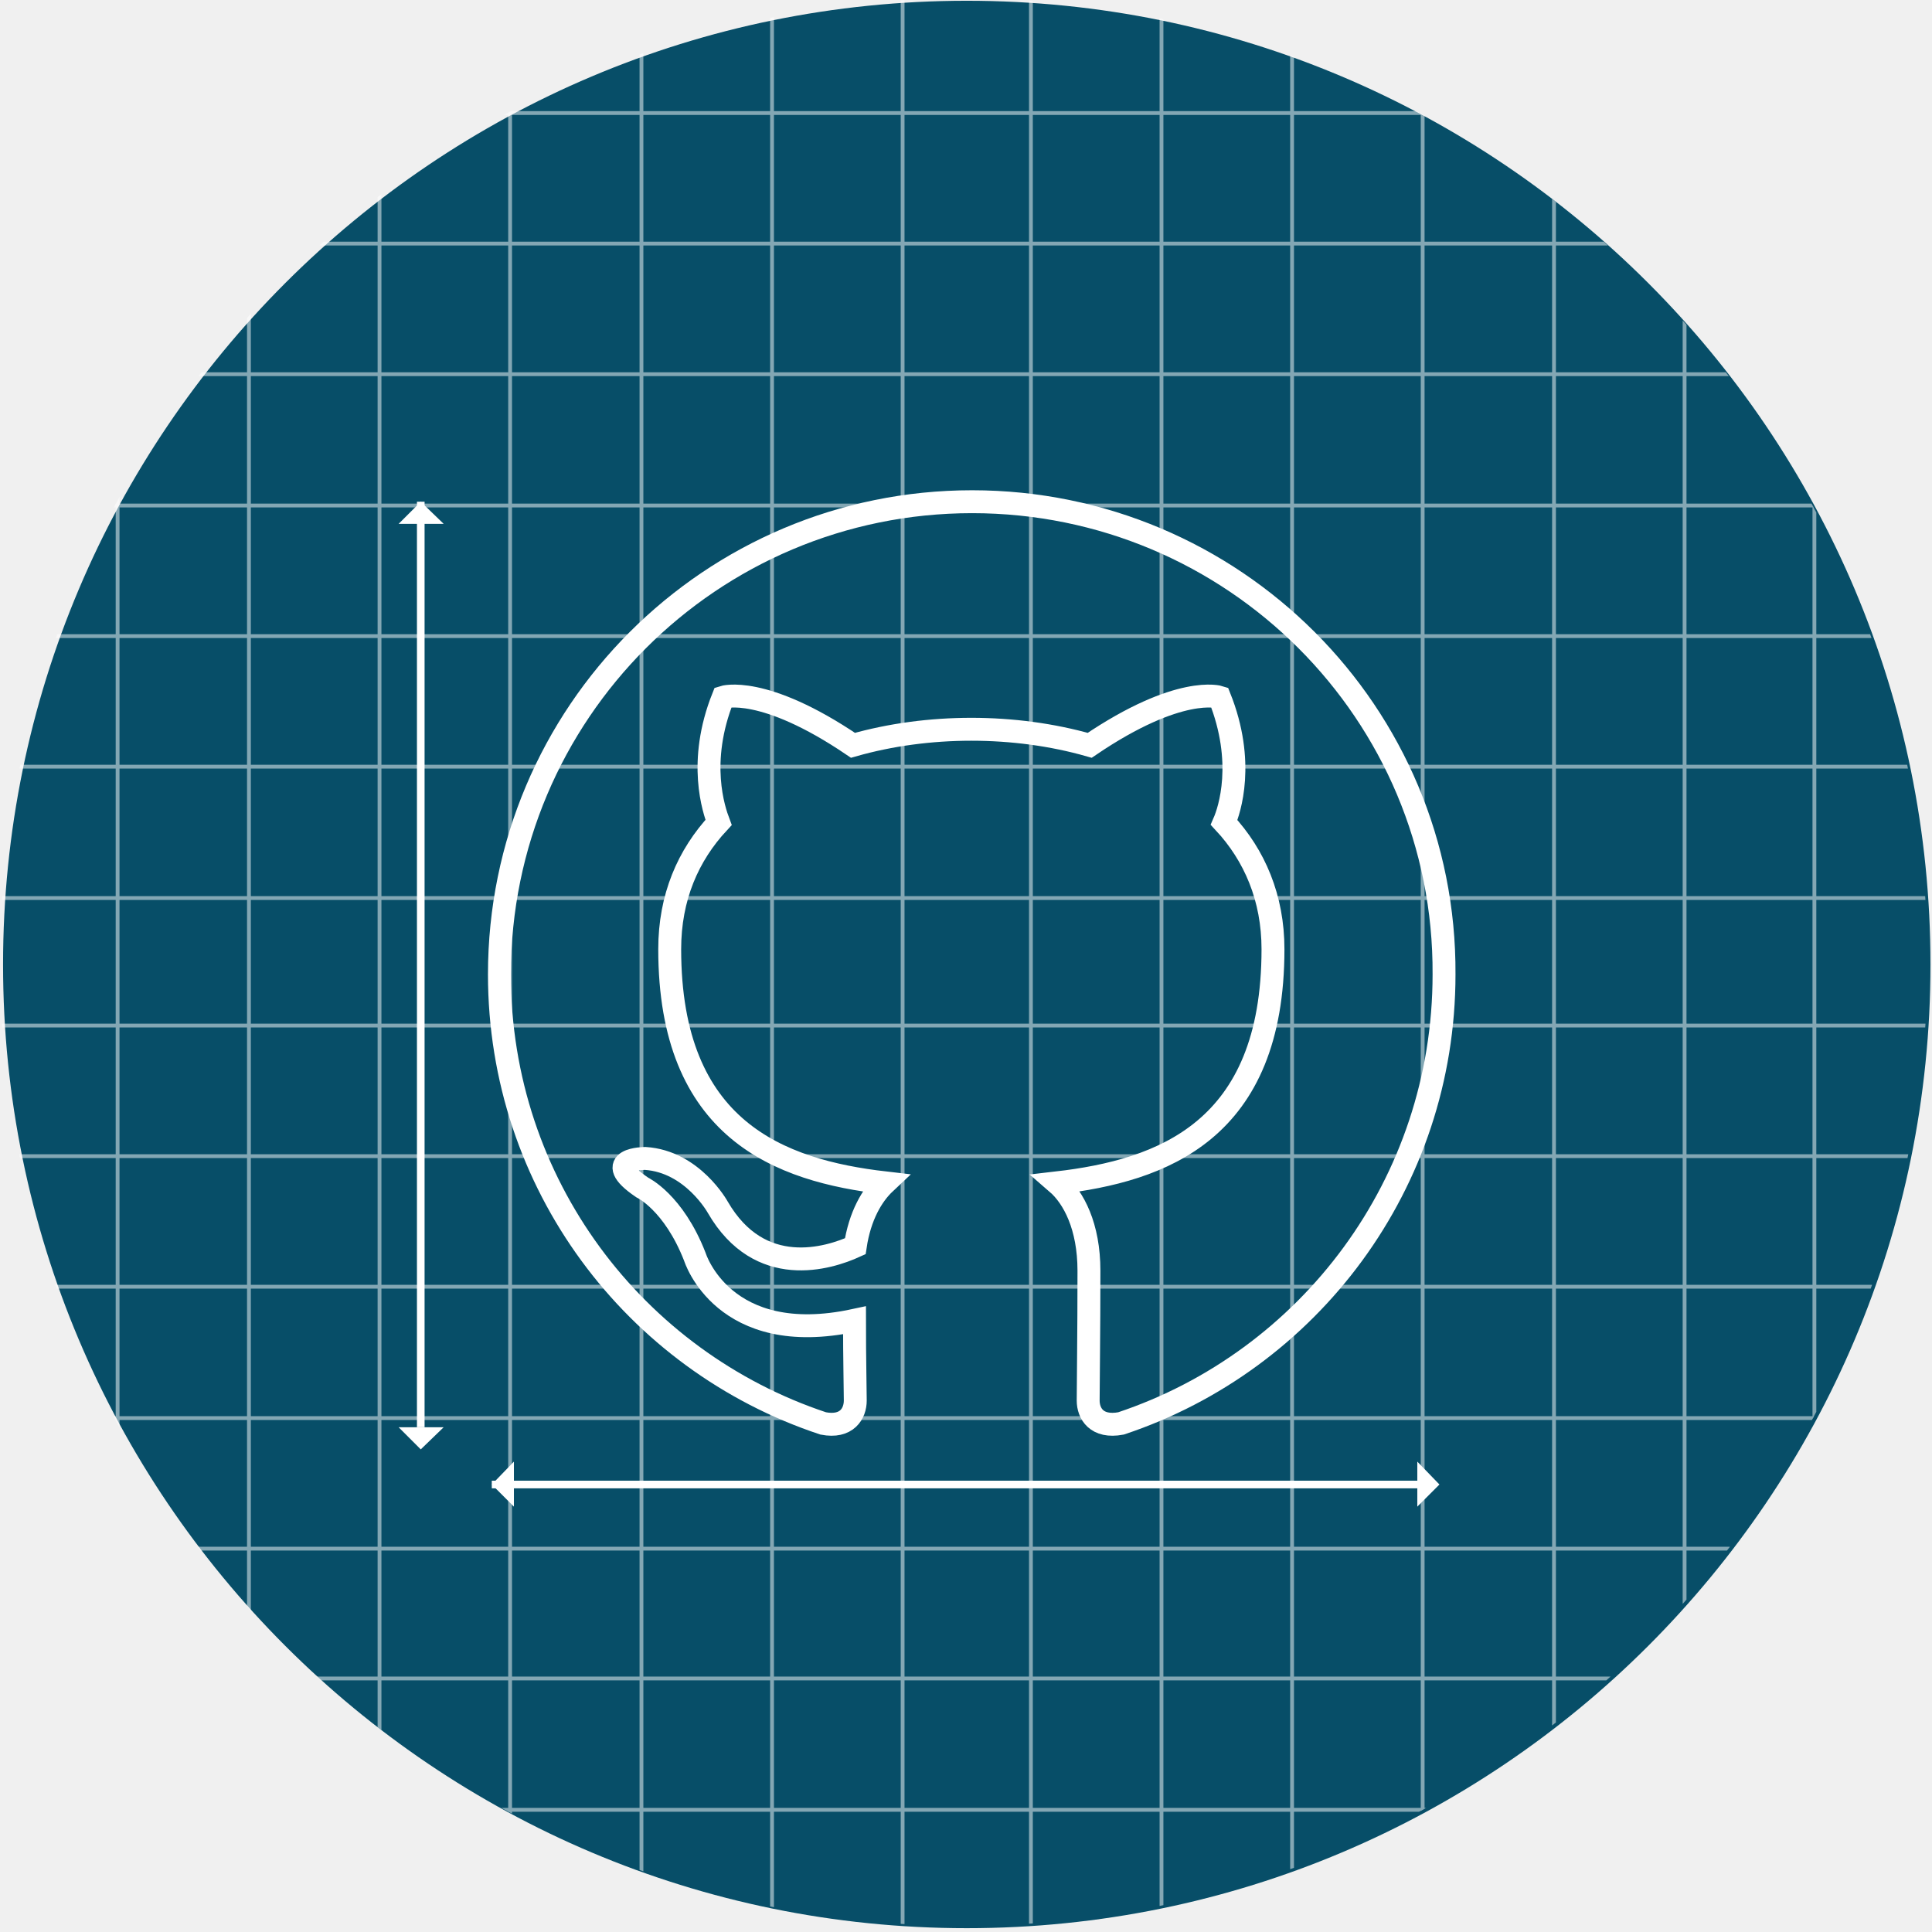
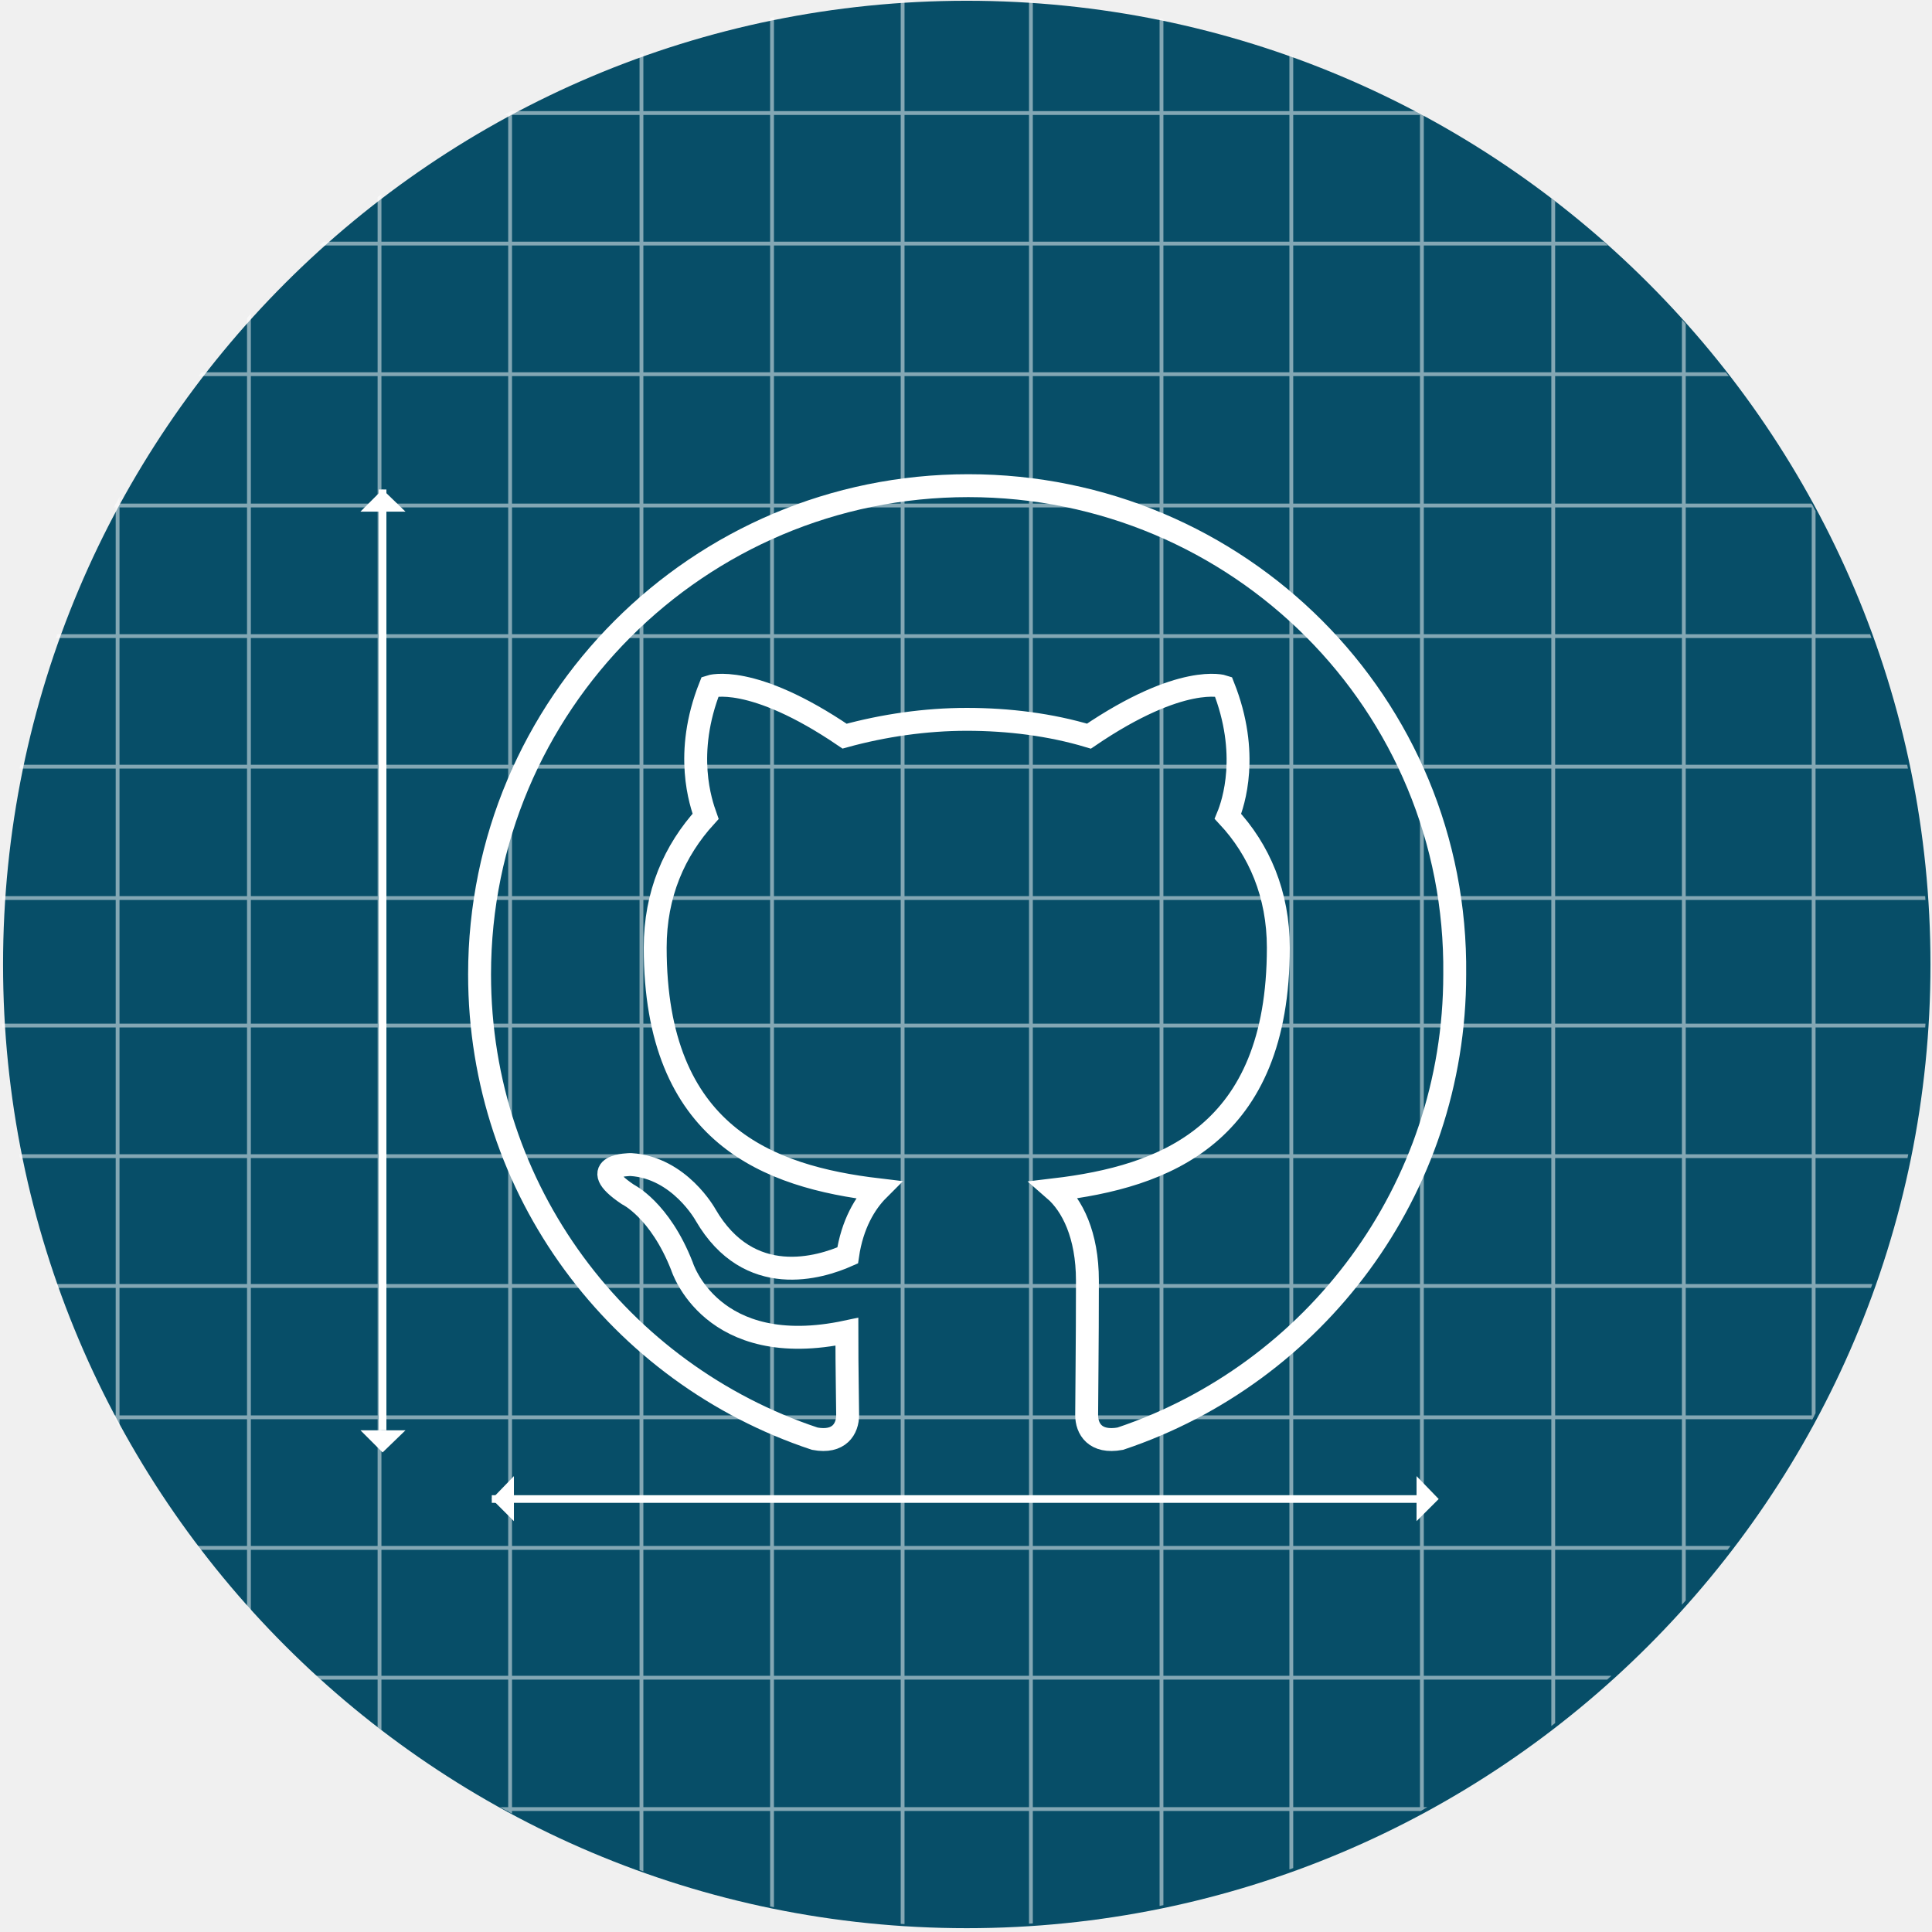
<svg xmlns="http://www.w3.org/2000/svg" xmlns:xlink="http://www.w3.org/1999/xlink" version="1.1" id="Layer_1" x="0px" y="0px" viewBox="0 0 253 253" enable-background="new 0 0 253 253" xml:space="preserve">
+   <g>
+     <line fill="none" stroke="#FFFFFF" stroke-miterlimit="10" x1="182.3" y1="192.9" x2="71.9" y2="192.9" />
+     <polygon fill="#FFFFFF" points="183.7,192.9 181,195.7 181,190.2  " />
+     <polygon fill="#FFFFFF" points="70.5,192.9 73.3,190.2 73.3,195.7  " />
+   </g>
  <g>
    <g>
      <circle fill="#074E68" cx="126.6" cy="126.3" r="126.2" />
      <g opacity="0.5" enable-background="new    ">
        <g>
          <g>
            <g>
              <g>
                <g>
-                   <defs>
-                     <circle id="SVGID_1_" cx="126.2" cy="126" r="126.2" />
-                   </defs>
-                   <clipPath id="SVGID_2_">
-                     <use xlink:href="#SVGID_1_" overflow="visible" />
-                   </clipPath>
-                   <g clip-path="url(#SVGID_2_)">
-                     <g>
-                       <line fill="none" stroke="#FFFFFF" stroke-width="0.5" stroke-miterlimit="10" x1="220.6" y1="345" x2="220.6" y2="-78.3" />
-                       <line fill="none" stroke="#FFFFFF" stroke-width="0.5" stroke-miterlimit="10" x1="203.5" y1="345" x2="203.5" y2="-78.3" />
-                       <line fill="none" stroke="#FFFFFF" stroke-width="0.5" stroke-miterlimit="10" x1="237.6" y1="344.6" x2="237.6" y2="-78.8" />
-                       <line fill="none" stroke="#FFFFFF" stroke-width="0.5" stroke-miterlimit="10" x1="254.8" y1="345" x2="254.8" y2="-78.3" />
-                       <line fill="none" stroke="#FFFFFF" stroke-width="0.5" stroke-miterlimit="10" x1="152.1" y1="345" x2="152.1" y2="-78.3" />
-                       <line fill="none" stroke="#FFFFFF" stroke-width="0.5" stroke-miterlimit="10" x1="135" y1="345" x2="135" y2="-78.3" />
-                       <line fill="none" stroke="#FFFFFF" stroke-width="0.5" stroke-miterlimit="10" x1="169.2" y1="344.6" x2="169.2" y2="-78.8" />
-                       <line fill="none" stroke="#FFFFFF" stroke-width="0.5" stroke-miterlimit="10" x1="186.3" y1="345" x2="186.3" y2="-78.3" />
-                       <line fill="none" stroke="#FFFFFF" stroke-width="0.5" stroke-miterlimit="10" x1="84" y1="345.2" x2="84" y2="-78.1" />
-                       <line fill="none" stroke="#FFFFFF" stroke-width="0.5" stroke-miterlimit="10" x1="66.8" y1="346.9" x2="66.8" y2="-76.5" />
-                       <line fill="none" stroke="#FFFFFF" stroke-width="0.5" stroke-miterlimit="10" x1="101.1" y1="344.8" x2="101.1" y2="-78.6" />
-                       <line fill="none" stroke="#FFFFFF" stroke-width="0.5" stroke-miterlimit="10" x1="118.2" y1="345.2" x2="118.2" y2="-78.1" />
-                       <line fill="none" stroke="#FFFFFF" stroke-width="0.5" stroke-miterlimit="10" x1="15.4" y1="345.2" x2="15.4" y2="-78.1" />
-                       <line fill="none" stroke="#FFFFFF" stroke-width="0.5" stroke-miterlimit="10" x1="-1.7" y1="345.2" x2="-1.7" y2="-78.1" />
-                       <line fill="none" stroke="#FFFFFF" stroke-width="0.5" stroke-miterlimit="10" x1="32.6" y1="344.8" x2="32.6" y2="-78.6" />
-                       <line fill="none" stroke="#FFFFFF" stroke-width="0.5" stroke-miterlimit="10" x1="49.7" y1="345.2" x2="49.7" y2="-78.1" />
-                     </g>
-                     <g>
-                       <line fill="none" stroke="#FFFFFF" stroke-width="0.5" stroke-miterlimit="10" x1="-76.8" y1="219.8" x2="346.5" y2="219.8" />
-                       <line fill="none" stroke="#FFFFFF" stroke-width="0.5" stroke-miterlimit="10" x1="-76.8" y1="202.8" x2="346.5" y2="202.8" />
-                       <line fill="none" stroke="#FFFFFF" stroke-width="0.5" stroke-miterlimit="10" x1="-76.4" y1="237" x2="346.9" y2="237" />
-                       <line fill="none" stroke="#FFFFFF" stroke-width="0.5" stroke-miterlimit="10" x1="-76.8" y1="254.1" x2="346.5" y2="254.1" />
-                       <line fill="none" stroke="#FFFFFF" stroke-width="0.5" stroke-miterlimit="10" x1="-76.8" y1="151.4" x2="346.5" y2="151.4" />
-                       <line fill="none" stroke="#FFFFFF" stroke-width="0.5" stroke-miterlimit="10" x1="-76.8" y1="134.3" x2="346.5" y2="134.3" />
-                       <line fill="none" stroke="#FFFFFF" stroke-width="0.5" stroke-miterlimit="10" x1="-76.4" y1="168.5" x2="346.9" y2="168.5" />
-                       <line fill="none" stroke="#FFFFFF" stroke-width="0.5" stroke-miterlimit="10" x1="-76.8" y1="185.7" x2="346.5" y2="185.7" />
-                       <line fill="none" stroke="#FFFFFF" stroke-width="0.5" stroke-miterlimit="10" x1="-77" y1="83.3" x2="346.3" y2="83.3" />
-                       <line fill="none" stroke="#FFFFFF" stroke-width="0.5" stroke-miterlimit="10" x1="-77" y1="66.2" x2="346.3" y2="66.2" />
-                       <line fill="none" stroke="#FFFFFF" stroke-width="0.5" stroke-miterlimit="10" x1="-76.6" y1="100.4" x2="346.7" y2="100.4" />
-                       <line fill="none" stroke="#FFFFFF" stroke-width="0.5" stroke-miterlimit="10" x1="-77" y1="117.6" x2="346.3" y2="117.6" />
-                       <line fill="none" stroke="#FFFFFF" stroke-width="0.5" stroke-miterlimit="10" x1="-77" y1="14.8" x2="346.3" y2="14.8" />
-                       <line fill="none" stroke="#FFFFFF" stroke-width="0.5" stroke-miterlimit="10" x1="-77" y1="-2.4" x2="346.3" y2="-2.4" />
-                       <line fill="none" stroke="#FFFFFF" stroke-width="0.5" stroke-miterlimit="10" x1="-76.6" y1="31.9" x2="346.7" y2="31.9" />
-                       <line fill="none" stroke="#FFFFFF" stroke-width="0.5" stroke-miterlimit="10" x1="-77" y1="49" x2="346.3" y2="49" />
+                   <g>
+                     <defs>
+                       <circle id="SVGID_1_" cx="126.2" cy="126" r="126.2" />
+                     </defs>
+                     <clipPath id="SVGID_2_">
+                       <use xlink:href="#SVGID_1_" overflow="visible" />
+                     </clipPath>
+                     <g clip-path="url(#SVGID_2_)">
+                       <g>
+                         <line fill="none" stroke="#FFFFFF" stroke-width="0.5" stroke-miterlimit="10" x1="220.5" y1="344.9" x2="220.5" y2="-78.3" />
+                         <line fill="none" stroke="#FFFFFF" stroke-width="0.5" stroke-miterlimit="10" x1="203.4" y1="344.9" x2="203.4" y2="-78.3" />
+                         <line fill="none" stroke="#FFFFFF" stroke-width="0.5" stroke-miterlimit="10" x1="237.5" y1="344.5" x2="237.5" y2="-78.8" />
+                         <line fill="none" stroke="#FFFFFF" stroke-width="0.5" stroke-miterlimit="10" x1="254.7" y1="344.9" x2="254.7" y2="-78.3" />
+                         <line fill="none" stroke="#FFFFFF" stroke-width="0.5" stroke-miterlimit="10" x1="152.1" y1="344.9" x2="152.1" y2="-78.3" />
+                         <line fill="none" stroke="#FFFFFF" stroke-width="0.5" stroke-miterlimit="10" x1="135" y1="344.9" x2="135" y2="-78.3" />
+                         <line fill="none" stroke="#FFFFFF" stroke-width="0.5" stroke-miterlimit="10" x1="169.1" y1="344.5" x2="169.1" y2="-78.8" />
+                         <line fill="none" stroke="#FFFFFF" stroke-width="0.5" stroke-miterlimit="10" x1="186.2" y1="344.9" x2="186.2" y2="-78.3" />
+                         <line fill="none" stroke="#FFFFFF" stroke-width="0.5" stroke-miterlimit="10" x1="84" y1="345.1" x2="84" y2="-78.1" />
+                         <line fill="none" stroke="#FFFFFF" stroke-width="0.5" stroke-miterlimit="10" x1="66.8" y1="346.8" x2="66.8" y2="-76.5" />
+                         <line fill="none" stroke="#FFFFFF" stroke-width="0.5" stroke-miterlimit="10" x1="101.1" y1="344.7" x2="101.1" y2="-78.6" />
+                         <line fill="none" stroke="#FFFFFF" stroke-width="0.5" stroke-miterlimit="10" x1="118.2" y1="345.1" x2="118.2" y2="-78.1" />
+                         <line fill="none" stroke="#FFFFFF" stroke-width="0.5" stroke-miterlimit="10" x1="15.4" y1="345.1" x2="15.4" y2="-78.1" />
+                         <line fill="none" stroke="#FFFFFF" stroke-width="0.5" stroke-miterlimit="10" x1="-1.7" y1="345.1" x2="-1.7" y2="-78.1" />
+                         <line fill="none" stroke="#FFFFFF" stroke-width="0.5" stroke-miterlimit="10" x1="32.6" y1="344.7" x2="32.6" y2="-78.6" />
+                         <line fill="none" stroke="#FFFFFF" stroke-width="0.5" stroke-miterlimit="10" x1="49.7" y1="345.1" x2="49.7" y2="-78.1" />
+                       </g>
+                       <g>
+                         <line fill="none" stroke="#FFFFFF" stroke-width="0.5" stroke-miterlimit="10" x1="-76.8" y1="219.7" x2="346.4" y2="219.7" />
+                         <line fill="none" stroke="#FFFFFF" stroke-width="0.5" stroke-miterlimit="10" x1="-76.8" y1="202.7" x2="346.4" y2="202.7" />
+                         <line fill="none" stroke="#FFFFFF" stroke-width="0.5" stroke-miterlimit="10" x1="-76.4" y1="236.9" x2="346.8" y2="236.9" />
+                         <line fill="none" stroke="#FFFFFF" stroke-width="0.5" stroke-miterlimit="10" x1="-76.8" y1="254" x2="346.4" y2="254" />
+                         <line fill="none" stroke="#FFFFFF" stroke-width="0.5" stroke-miterlimit="10" x1="-76.8" y1="151.4" x2="346.4" y2="151.4" />
+                         <line fill="none" stroke="#FFFFFF" stroke-width="0.5" stroke-miterlimit="10" x1="-76.8" y1="134.3" x2="346.4" y2="134.3" />
+                         <line fill="none" stroke="#FFFFFF" stroke-width="0.5" stroke-miterlimit="10" x1="-76.4" y1="168.4" x2="346.8" y2="168.4" />
+                         <line fill="none" stroke="#FFFFFF" stroke-width="0.5" stroke-miterlimit="10" x1="-76.8" y1="185.6" x2="346.4" y2="185.6" />
+                         <line fill="none" stroke="#FFFFFF" stroke-width="0.5" stroke-miterlimit="10" x1="-77" y1="83.3" x2="346.2" y2="83.3" />
+                         <line fill="none" stroke="#FFFFFF" stroke-width="0.5" stroke-miterlimit="10" x1="-77" y1="66.2" x2="346.2" y2="66.2" />
+                         <line fill="none" stroke="#FFFFFF" stroke-width="0.5" stroke-miterlimit="10" x1="-76.6" y1="100.4" x2="346.6" y2="100.4" />
+                         <line fill="none" stroke="#FFFFFF" stroke-width="0.5" stroke-miterlimit="10" x1="-77" y1="117.6" x2="346.2" y2="117.6" />
+                         <line fill="none" stroke="#FFFFFF" stroke-width="0.5" stroke-miterlimit="10" x1="-77" y1="14.8" x2="346.2" y2="14.8" />
+                         <line fill="none" stroke="#FFFFFF" stroke-width="0.5" stroke-miterlimit="10" x1="-77" y1="-2.4" x2="346.2" y2="-2.4" />
+                         <line fill="none" stroke="#FFFFFF" stroke-width="0.5" stroke-miterlimit="10" x1="-76.6" y1="31.9" x2="346.6" y2="31.9" />
+                         <line fill="none" stroke="#FFFFFF" stroke-width="0.5" stroke-miterlimit="10" x1="-77" y1="49" x2="346.2" y2="49" />
+                       </g>
                    </g>
                  </g>
                </g>
              </g>
            </g>
          </g>
        </g>
      </g>
    </g>
    <g>
-       <line fill="none" stroke="#FFFFFF" stroke-miterlimit="10" x1="185.6" y1="194.4" x2="64.4" y2="194.4" />
-       <polygon fill="#FFFFFF" points="188.5,194.4 185.6,197.3 185.6,191.4   " />
-       <polygon fill="#FFFFFF" points="64.4,194.4 67.3,191.4 67.3,197.3   " />
+       <line fill="none" stroke="#FFFFFF" stroke-miterlimit="10" x1="185.5" y1="196.3" x2="64.4" y2="196.3" />
+       <polygon fill="#FFFFFF" points="188.4,196.3 185.5,199.2 185.5,193.3   " />
+       <polygon fill="#FFFFFF" points="64.4,196.3 67.3,193.3 67.3,199.2   " />
    </g>
    <g>
-       <line fill="none" stroke="#FFFFFF" stroke-miterlimit="10" x1="55.1" y1="186.9" x2="55.1" y2="65.7" />
-       <polygon fill="#FFFFFF" points="55.1,189.8 52.2,186.9 58.1,186.9   " />
-       <polygon fill="#FFFFFF" points="55.1,65.7 58.1,68.6 52.2,68.6   " />
+       <line fill="none" stroke="#FFFFFF" stroke-miterlimit="10" x1="50.1" y1="187.3" x2="50.1" y2="64.1" />
+       <polygon fill="#FFFFFF" points="50.1,190.2 47.2,187.3 53.1,187.3   " />
+       <polygon fill="#FFFFFF" points="50.1,64.1 53.1,67 47.2,67   " />
    </g>
-     <path fill-rule="evenodd" clip-rule="evenodd" fill="none" stroke="#FFFFFF" stroke-width="3" stroke-miterlimit="10" d="   M127.3,65.7c-34.2,0-61.9,27.7-61.9,61.9c0,27.4,17.7,50.6,42.4,58.8c3.1,0.6,4.2-1.3,4.2-3c0-1.5-0.1-5.4-0.1-10.5   c-17.2,3.7-20.9-8.3-20.9-8.3c-2.8-7.2-6.9-9.1-6.9-9.1c-5.6-3.8,0.4-3.8,0.4-3.8c6.2,0.4,9.5,6.4,9.5,6.4c5.5,9.5,14.5,6.7,18,5.1   c0.6-4,2.2-6.7,3.9-8.3c-13.8-1.6-28.2-6.9-28.2-30.6c0-6.8,2.4-12.3,6.4-16.6c-0.6-1.6-2.8-7.9,0.6-16.4c0,0,5.2-1.7,17,6.3   c4.9-1.4,10.2-2.1,15.5-2.1c5.3,0,10.6,0.7,15.5,2.1c11.8-8,17-6.3,17-6.3c3.4,8.5,1.3,14.8,0.6,16.4c4,4.3,6.4,9.9,6.4,16.6   c0,23.8-14.5,29-28.3,30.6c2.2,1.9,4.2,5.7,4.2,11.5c0,8.3-0.1,15-0.1,17c0,1.7,1.1,3.6,4.3,3c24.6-8.2,42.3-31.4,42.3-58.8   C189.3,93.4,161.5,65.7,127.3,65.7z" />
+     <path fill="none" stroke="#FFFFFF" stroke-width="3" stroke-miterlimit="10" d="M126.8,63.6c-35.4,0-64,28.7-64,64   c0,28.3,18.3,52.3,43.9,60.8c3.2,0.6,4.3-1.3,4.3-3.1c0-1.6-0.1-5.6-0.1-10.9c-17.8,3.8-21.6-8.6-21.6-8.6   c-2.9-7.4-7.1-9.4-7.1-9.4c-5.8-3.9,0.4-3.9,0.4-3.9c6.4,0.4,9.8,6.6,9.8,6.6c5.7,9.8,15,6.9,18.6,5.3c0.6-4.1,2.3-6.9,4-8.6   c-14.3-1.7-29.2-7.1-29.2-31.7c0-7,2.5-12.7,6.6-17.2c-0.6-1.7-2.9-8.2,0.6-17c0,0,5.4-1.8,17.6,6.5c5.1-1.4,10.6-2.2,16-2.2   c5.5,0,11,0.7,16,2.2c12.2-8.3,17.6-6.5,17.6-6.5c3.5,8.8,1.3,15.3,0.6,17c4.1,4.4,6.6,10.2,6.6,17.2c0,24.6-15,30-29.3,31.7   c2.3,2,4.3,5.9,4.3,11.9c0,8.6-0.1,15.5-0.1,17.6c0,1.8,1.1,3.7,4.4,3.1c25.4-8.5,43.8-32.5,43.8-60.8   C190.9,92.2,162.2,63.6,126.8,63.6z" />
  </g>
</svg>
